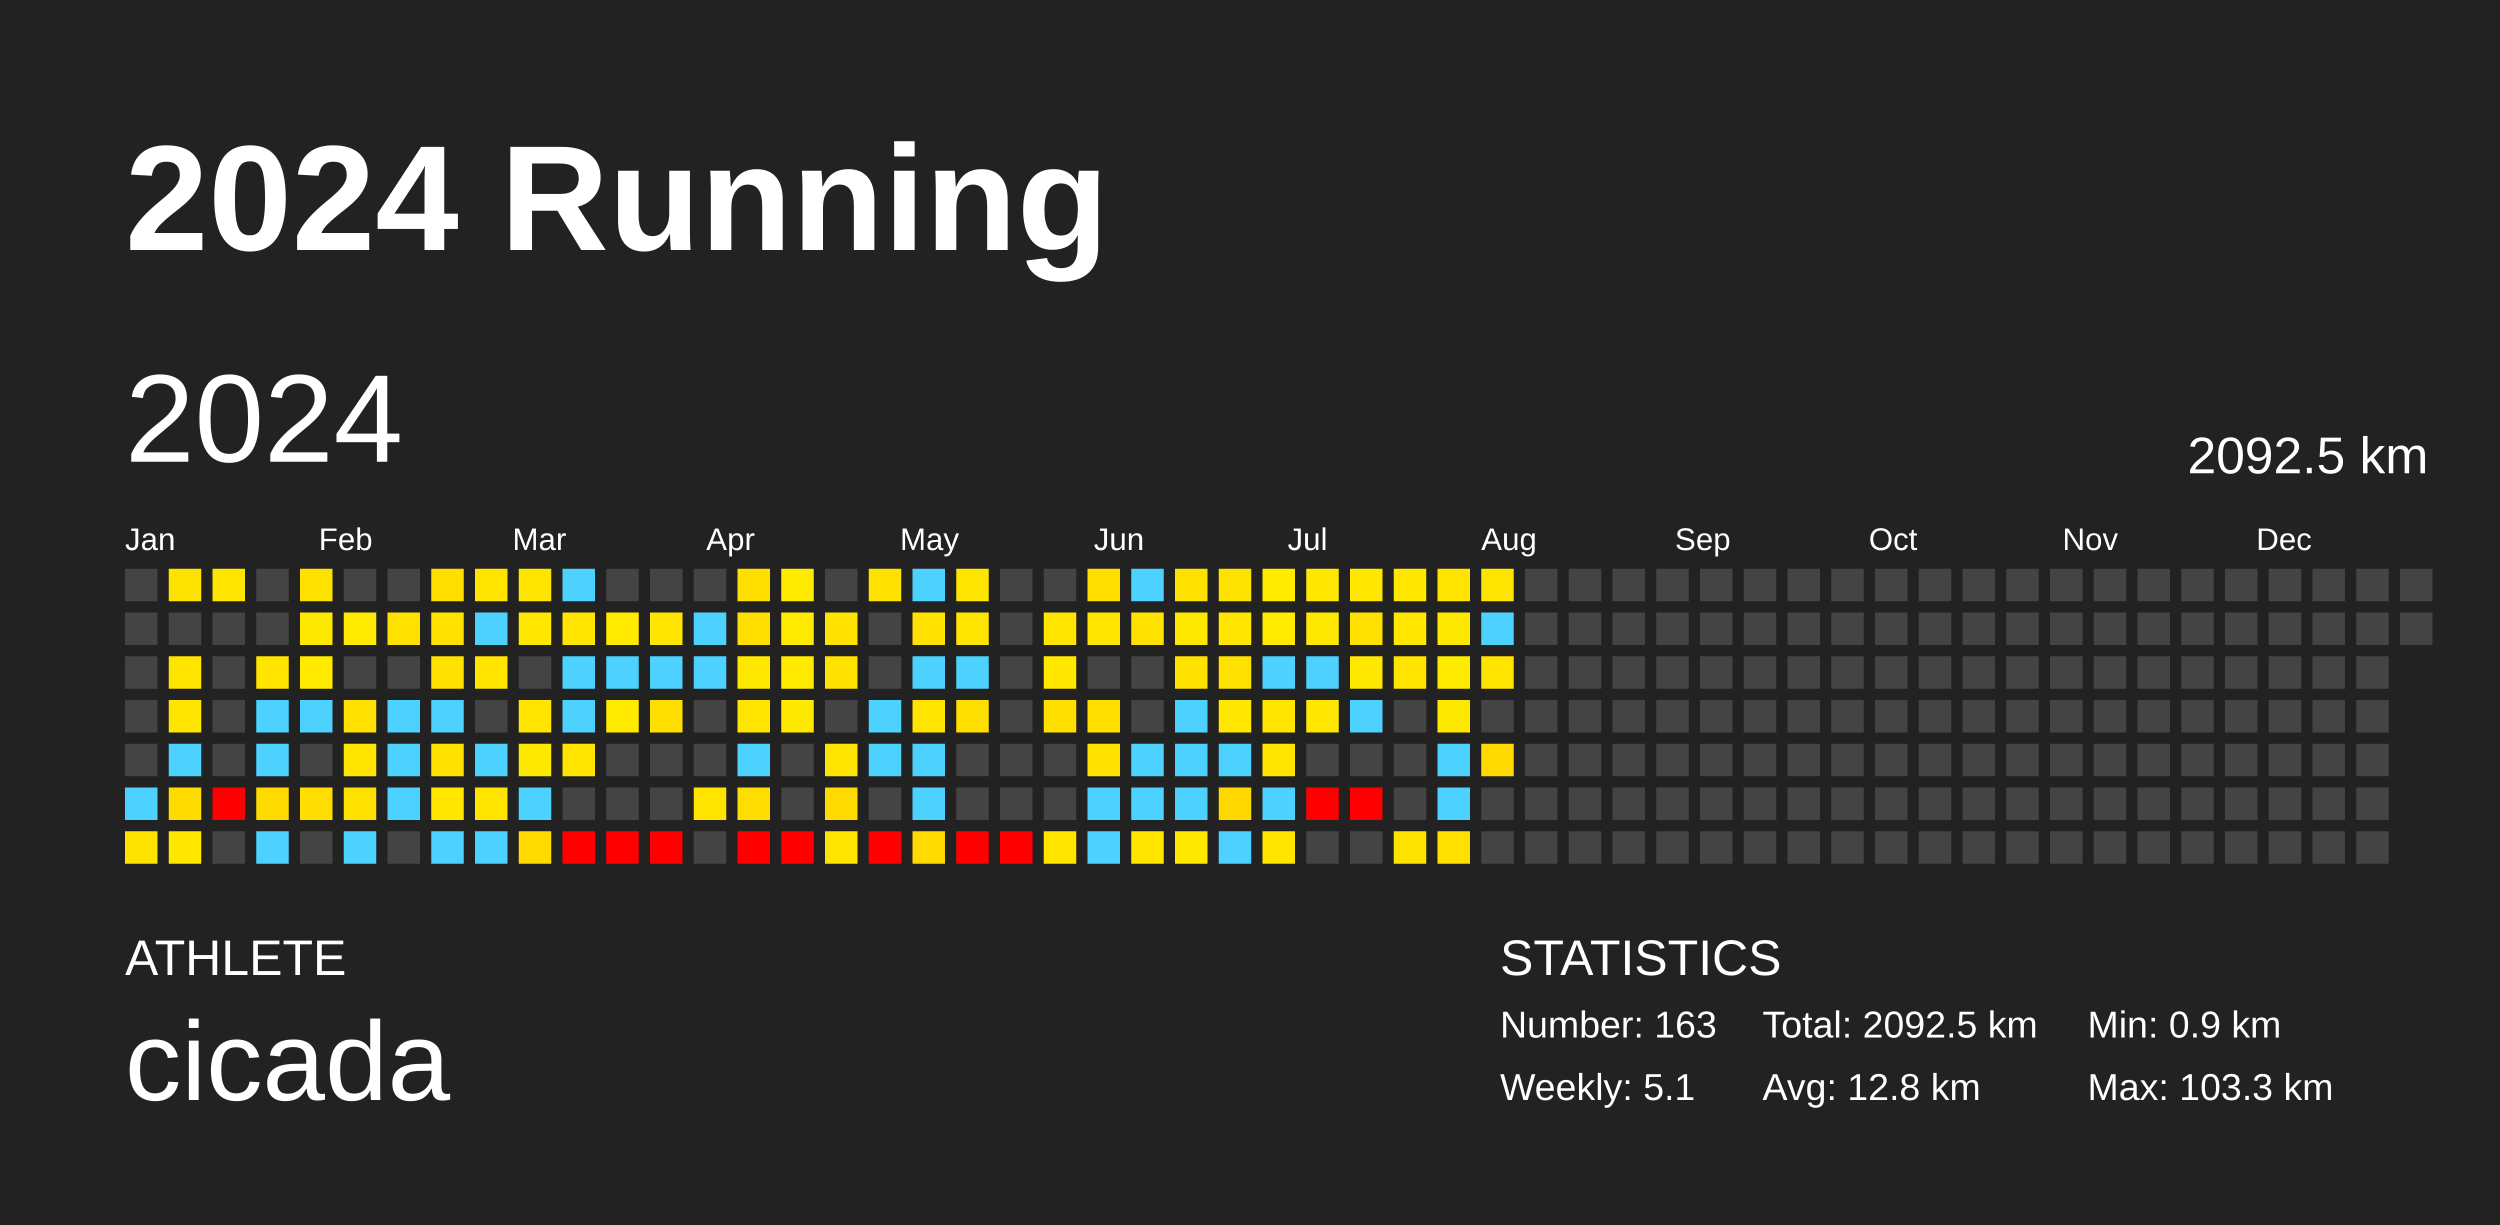
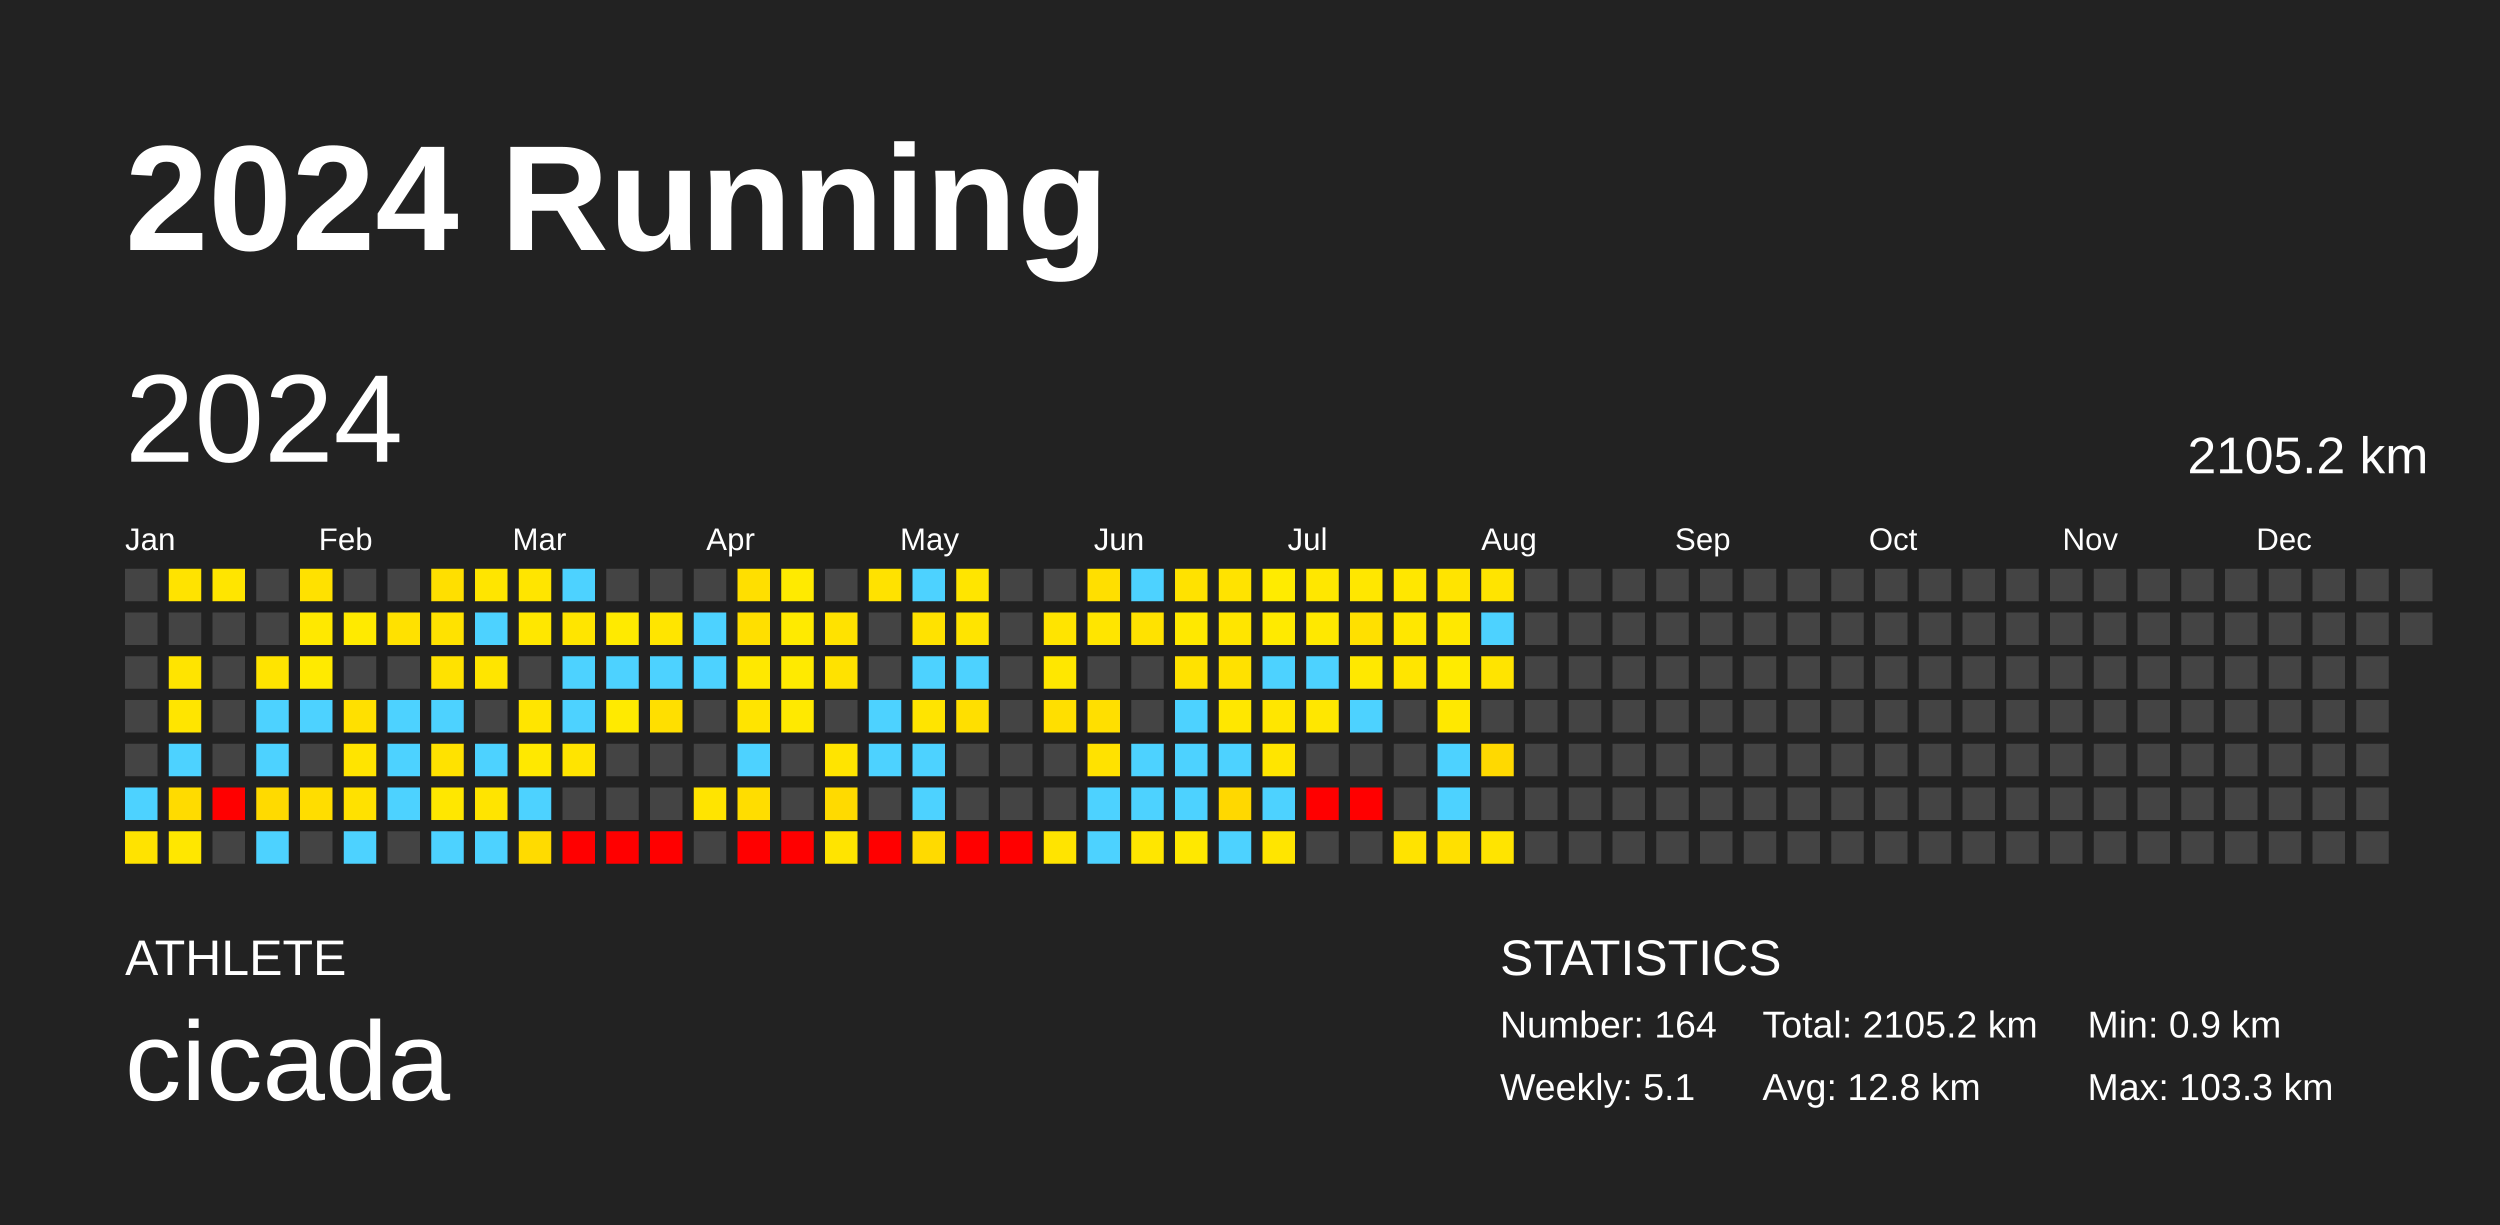
<svg xmlns="http://www.w3.org/2000/svg" baseProfile="full" height="98mm" version="1.1" viewBox="0,0,200,98" width="200mm">
  <defs />
  <rect fill="#222222" height="98" width="200" x="0" y="0" />
  <text fill="#FFFFFF" style="font-size:12px; font-family:Arial; font-weight:bold;" x="10" y="20">2024 Running</text>
  <text fill="#FFFFFF" style="font-size:4px; font-family:Arial" x="10" y="78">ATHLETE</text>
  <text fill="#FFFFFF" style="font-size:9px; font-family:Arial" x="10" y="88">cicada</text>
  <text fill="#FFFFFF" style="font-size:4px; font-family:Arial" x="120" y="78">STATISTICS</text>
-   <text fill="#FFFFFF" style="font-size:3px; font-family:Arial" x="120" y="83">Number: 163</text>
+   <text fill="#FFFFFF" style="font-size:3px; font-family:Arial" x="120" y="83">Number: 164</text>
  <text fill="#FFFFFF" style="font-size:3px; font-family:Arial" x="120" y="88">Weekly: 5.1</text>
-   <text fill="#FFFFFF" style="font-size:3px; font-family:Arial" x="141" y="83">Total: 2092.5 km</text>
+   <text fill="#FFFFFF" style="font-size:3px; font-family:Arial" x="141" y="83">Total: 2105.2 km</text>
  <text fill="#FFFFFF" style="font-size:3px; font-family:Arial" x="141" y="88">Avg: 12.8 km</text>
  <text fill="#FFFFFF" style="font-size:3px; font-family:Arial" x="167" y="83">Min: 0.9 km</text>
  <text fill="#FFFFFF" style="font-size:3px; font-family:Arial" x="167" y="88">Max: 103.3 km</text>
  <text dominant-baseline="hanging" fill="#FFFFFF" style="font-size:10.0px; font-family:Arial;" x="10" y="30">2024</text>
-   <text dominant-baseline="hanging" fill="#FFFFFF" style="font-size:4.125px; font-family:Arial;" x="175" y="35">2092.5 km</text>
+   <text dominant-baseline="hanging" fill="#FFFFFF" style="font-size:4.125px; font-family:Arial;" x="175" y="35">2105.2 km</text>
  <text fill="#FFFFFF" style="font-size:2.5px; font-family:Arial" x="10.0" y="44">Jan</text>
  <text fill="#FFFFFF" style="font-size:2.5px; font-family:Arial" x="25.5" y="44">Feb</text>
  <text fill="#FFFFFF" style="font-size:2.5px; font-family:Arial" x="41.0" y="44">Mar</text>
  <text fill="#FFFFFF" style="font-size:2.5px; font-family:Arial" x="56.5" y="44">Apr</text>
  <text fill="#FFFFFF" style="font-size:2.5px; font-family:Arial" x="72.0" y="44">May</text>
  <text fill="#FFFFFF" style="font-size:2.5px; font-family:Arial" x="87.5" y="44">Jun</text>
  <text fill="#FFFFFF" style="font-size:2.5px; font-family:Arial" x="103.0" y="44">Jul</text>
  <text fill="#FFFFFF" style="font-size:2.5px; font-family:Arial" x="118.5" y="44">Aug</text>
  <text fill="#FFFFFF" style="font-size:2.5px; font-family:Arial" x="134.0" y="44">Sep</text>
  <text fill="#FFFFFF" style="font-size:2.5px; font-family:Arial" x="149.5" y="44">Oct</text>
  <text fill="#FFFFFF" style="font-size:2.5px; font-family:Arial" x="165.0" y="44">Nov</text>
  <text fill="#FFFFFF" style="font-size:2.5px; font-family:Arial" x="180.5" y="44">Dec</text>
  <rect fill="#444444" height="2.6" width="2.6" x="10.0" y="45.5" />
  <rect fill="#444444" height="2.6" width="2.6" x="10.0" y="49.0" />
  <rect fill="#444444" height="2.6" width="2.6" x="10.0" y="52.5" />
  <rect fill="#444444" height="2.6" width="2.6" x="10.0" y="56.0" />
  <rect fill="#444444" height="2.6" width="2.6" x="10.0" y="59.5" />
  <rect fill="#4dd2ff" height="2.6" width="2.6" x="10.0" y="63.0" />
  <rect fill="#ffe300" height="2.6" width="2.6" x="10.0" y="66.5" />
  <rect fill="#ffe300" height="2.6" width="2.6" x="13.5" y="45.5" />
  <rect fill="#444444" height="2.6" width="2.6" x="13.5" y="49.0" />
  <rect fill="#ffe400" height="2.6" width="2.6" x="13.5" y="52.5" />
  <rect fill="#ffe500" height="2.6" width="2.6" x="13.5" y="56.0" />
  <rect fill="#4dd2ff" height="2.6" width="2.6" x="13.5" y="59.5" />
  <rect fill="#ffdb00" height="2.6" width="2.6" x="13.5" y="63.0" />
  <rect fill="#ffe700" height="2.6" width="2.6" x="13.5" y="66.5" />
  <rect fill="#ffe500" height="2.6" width="2.6" x="17.0" y="45.5" />
  <rect fill="#444444" height="2.6" width="2.6" x="17.0" y="49.0" />
  <rect fill="#444444" height="2.6" width="2.6" x="17.0" y="52.5" />
  <rect fill="#444444" height="2.6" width="2.6" x="17.0" y="56.0" />
  <rect fill="#444444" height="2.6" width="2.6" x="17.0" y="59.5" />
  <rect fill="red" height="2.6" width="2.6" x="17.0" y="63.0" />
  <rect fill="#444444" height="2.6" width="2.6" x="17.0" y="66.5" />
  <rect fill="#444444" height="2.6" width="2.6" x="20.5" y="45.5" />
  <rect fill="#444444" height="2.6" width="2.6" x="20.5" y="49.0" />
  <rect fill="#ffe400" height="2.6" width="2.6" x="20.5" y="52.5" />
  <rect fill="#4dd2ff" height="2.6" width="2.6" x="20.5" y="56.0" />
  <rect fill="#4dd2ff" height="2.6" width="2.6" x="20.5" y="59.5" />
  <rect fill="#ffda00" height="2.6" width="2.6" x="20.5" y="63.0" />
  <rect fill="#4dd2ff" height="2.6" width="2.6" x="20.5" y="66.5" />
  <rect fill="#ffe100" height="2.6" width="2.6" x="24.0" y="45.5" />
  <rect fill="#ffe800" height="2.6" width="2.6" x="24.0" y="49.0" />
  <rect fill="#ffea00" height="2.6" width="2.6" x="24.0" y="52.5" />
  <rect fill="#4dd2ff" height="2.6" width="2.6" x="24.0" y="56.0" />
  <rect fill="#444444" height="2.6" width="2.6" x="24.0" y="59.5" />
  <rect fill="#ffdd00" height="2.6" width="2.6" x="24.0" y="63.0" />
  <rect fill="#444444" height="2.6" width="2.6" x="24.0" y="66.5" />
  <rect fill="#444444" height="2.6" width="2.6" x="27.5" y="45.5" />
  <rect fill="#ffea00" height="2.6" width="2.6" x="27.5" y="49.0" />
  <rect fill="#444444" height="2.6" width="2.6" x="27.5" y="52.5" />
  <rect fill="#ffe000" height="2.6" width="2.6" x="27.5" y="56.0" />
  <rect fill="#ffe400" height="2.6" width="2.6" x="27.5" y="59.5" />
  <rect fill="#ffe100" height="2.6" width="2.6" x="27.5" y="63.0" />
  <rect fill="#4dd2ff" height="2.6" width="2.6" x="27.5" y="66.5" />
  <rect fill="#444444" height="2.6" width="2.6" x="31.0" y="45.5" />
  <rect fill="#ffe100" height="2.6" width="2.6" x="31.0" y="49.0" />
  <rect fill="#444444" height="2.6" width="2.6" x="31.0" y="52.5" />
  <rect fill="#4dd2ff" height="2.6" width="2.6" x="31.0" y="56.0" />
  <rect fill="#4dd2ff" height="2.6" width="2.6" x="31.0" y="59.5" />
  <rect fill="#4dd2ff" height="2.6" width="2.6" x="31.0" y="63.0" />
  <rect fill="#444444" height="2.6" width="2.6" x="31.0" y="66.5" />
  <rect fill="#ffdf00" height="2.6" width="2.6" x="34.5" y="45.5" />
  <rect fill="#ffe200" height="2.6" width="2.6" x="34.5" y="49.0" />
  <rect fill="#ffe200" height="2.6" width="2.6" x="34.5" y="52.5" />
  <rect fill="#4dd2ff" height="2.6" width="2.6" x="34.5" y="56.0" />
  <rect fill="#ffe200" height="2.6" width="2.6" x="34.5" y="59.5" />
  <rect fill="#ffe700" height="2.6" width="2.6" x="34.5" y="63.0" />
  <rect fill="#4dd2ff" height="2.6" width="2.6" x="34.5" y="66.5" />
  <rect fill="#ffe500" height="2.6" width="2.6" x="38.0" y="45.5" />
  <rect fill="#4dd2ff" height="2.6" width="2.6" x="38.0" y="49.0" />
  <rect fill="#ffe500" height="2.6" width="2.6" x="38.0" y="52.5" />
  <rect fill="#444444" height="2.6" width="2.6" x="38.0" y="56.0" />
  <rect fill="#4dd2ff" height="2.6" width="2.6" x="38.0" y="59.5" />
  <rect fill="#ffe400" height="2.6" width="2.6" x="38.0" y="63.0" />
  <rect fill="#4dd2ff" height="2.6" width="2.6" x="38.0" y="66.5" />
  <rect fill="#ffe500" height="2.6" width="2.6" x="41.5" y="45.5" />
  <rect fill="#ffe700" height="2.6" width="2.6" x="41.5" y="49.0" />
  <rect fill="#444444" height="2.6" width="2.6" x="41.5" y="52.5" />
  <rect fill="#ffe500" height="2.6" width="2.6" x="41.5" y="56.0" />
  <rect fill="#ffe800" height="2.6" width="2.6" x="41.5" y="59.5" />
  <rect fill="#4dd2ff" height="2.6" width="2.6" x="41.5" y="63.0" />
  <rect fill="#ffdb00" height="2.6" width="2.6" x="41.5" y="66.5" />
  <rect fill="#4dd2ff" height="2.6" width="2.6" x="45.0" y="45.5" />
  <rect fill="#ffe500" height="2.6" width="2.6" x="45.0" y="49.0" />
  <rect fill="#4dd2ff" height="2.6" width="2.6" x="45.0" y="52.5" />
  <rect fill="#4dd2ff" height="2.6" width="2.6" x="45.0" y="56.0" />
  <rect fill="#ffe400" height="2.6" width="2.6" x="45.0" y="59.5" />
  <rect fill="#444444" height="2.6" width="2.6" x="45.0" y="63.0" />
  <rect fill="red" height="2.6" width="2.6" x="45.0" y="66.5" />
  <rect fill="#444444" height="2.6" width="2.6" x="48.5" y="45.5" />
  <rect fill="#ffea00" height="2.6" width="2.6" x="48.5" y="49.0" />
  <rect fill="#4dd2ff" height="2.6" width="2.6" x="48.5" y="52.5" />
  <rect fill="#ffea00" height="2.6" width="2.6" x="48.5" y="56.0" />
  <rect fill="#444444" height="2.6" width="2.6" x="48.5" y="59.5" />
  <rect fill="#444444" height="2.6" width="2.6" x="48.5" y="63.0" />
  <rect fill="red" height="2.6" width="2.6" x="48.5" y="66.5" />
  <rect fill="#444444" height="2.6" width="2.6" x="52.0" y="45.5" />
  <rect fill="#ffe500" height="2.6" width="2.6" x="52.0" y="49.0" />
  <rect fill="#4dd2ff" height="2.6" width="2.6" x="52.0" y="52.5" />
  <rect fill="#ffdf00" height="2.6" width="2.6" x="52.0" y="56.0" />
  <rect fill="#444444" height="2.6" width="2.6" x="52.0" y="59.5" />
  <rect fill="#444444" height="2.6" width="2.6" x="52.0" y="63.0" />
  <rect fill="red" height="2.6" width="2.6" x="52.0" y="66.5" />
  <rect fill="#444444" height="2.6" width="2.6" x="55.5" y="45.5" />
  <rect fill="#4dd2ff" height="2.6" width="2.6" x="55.5" y="49.0" />
  <rect fill="#4dd2ff" height="2.6" width="2.6" x="55.5" y="52.5" />
  <rect fill="#444444" height="2.6" width="2.6" x="55.5" y="56.0" />
  <rect fill="#444444" height="2.6" width="2.6" x="55.5" y="59.5" />
  <rect fill="#ffe400" height="2.6" width="2.6" x="55.5" y="63.0" />
  <rect fill="#444444" height="2.6" width="2.6" x="55.5" y="66.5" />
  <rect fill="#ffdf00" height="2.6" width="2.6" x="59.0" y="45.5" />
  <rect fill="#ffdf00" height="2.6" width="2.6" x="59.0" y="49.0" />
  <rect fill="#ffe800" height="2.6" width="2.6" x="59.0" y="52.5" />
  <rect fill="#ffe400" height="2.6" width="2.6" x="59.0" y="56.0" />
  <rect fill="#4dd2ff" height="2.6" width="2.6" x="59.0" y="59.5" />
  <rect fill="#ffdd00" height="2.6" width="2.6" x="59.0" y="63.0" />
  <rect fill="red" height="2.6" width="2.6" x="59.0" y="66.5" />
  <rect fill="#ffea00" height="2.6" width="2.6" x="62.5" y="45.5" />
  <rect fill="#ffea00" height="2.6" width="2.6" x="62.5" y="49.0" />
  <rect fill="#ffea00" height="2.6" width="2.6" x="62.5" y="52.5" />
  <rect fill="#ffe900" height="2.6" width="2.6" x="62.5" y="56.0" />
  <rect fill="#444444" height="2.6" width="2.6" x="62.5" y="59.5" />
  <rect fill="#444444" height="2.6" width="2.6" x="62.5" y="63.0" />
  <rect fill="red" height="2.6" width="2.6" x="62.5" y="66.5" />
  <rect fill="#444444" height="2.6" width="2.6" x="66.0" y="45.5" />
  <rect fill="#ffe200" height="2.6" width="2.6" x="66.0" y="49.0" />
  <rect fill="#ffe200" height="2.6" width="2.6" x="66.0" y="52.5" />
  <rect fill="#444444" height="2.6" width="2.6" x="66.0" y="56.0" />
  <rect fill="#ffe400" height="2.6" width="2.6" x="66.0" y="59.5" />
  <rect fill="#ffda00" height="2.6" width="2.6" x="66.0" y="63.0" />
  <rect fill="#ffe400" height="2.6" width="2.6" x="66.0" y="66.5" />
  <rect fill="#ffe200" height="2.6" width="2.6" x="69.5" y="45.5" />
  <rect fill="#444444" height="2.6" width="2.6" x="69.5" y="49.0" />
  <rect fill="#444444" height="2.6" width="2.6" x="69.5" y="52.5" />
  <rect fill="#4dd2ff" height="2.6" width="2.6" x="69.5" y="56.0" />
  <rect fill="#4dd2ff" height="2.6" width="2.6" x="69.5" y="59.5" />
  <rect fill="#444444" height="2.6" width="2.6" x="69.5" y="63.0" />
  <rect fill="red" height="2.6" width="2.6" x="69.5" y="66.5" />
  <rect fill="#4dd2ff" height="2.6" width="2.6" x="73.0" y="45.5" />
  <rect fill="#ffe200" height="2.6" width="2.6" x="73.0" y="49.0" />
  <rect fill="#4dd2ff" height="2.6" width="2.6" x="73.0" y="52.5" />
  <rect fill="#ffe400" height="2.6" width="2.6" x="73.0" y="56.0" />
  <rect fill="#4dd2ff" height="2.6" width="2.6" x="73.0" y="59.5" />
  <rect fill="#4dd2ff" height="2.6" width="2.6" x="73.0" y="63.0" />
  <rect fill="#ffda00" height="2.6" width="2.6" x="73.0" y="66.5" />
  <rect fill="#ffe500" height="2.6" width="2.6" x="76.5" y="45.5" />
  <rect fill="#ffe400" height="2.6" width="2.6" x="76.5" y="49.0" />
  <rect fill="#4dd2ff" height="2.6" width="2.6" x="76.5" y="52.5" />
  <rect fill="#ffdf00" height="2.6" width="2.6" x="76.5" y="56.0" />
  <rect fill="#444444" height="2.6" width="2.6" x="76.5" y="59.5" />
  <rect fill="#444444" height="2.6" width="2.6" x="76.5" y="63.0" />
  <rect fill="red" height="2.6" width="2.6" x="76.5" y="66.5" />
  <rect fill="#444444" height="2.6" width="2.6" x="80.0" y="45.5" />
  <rect fill="#444444" height="2.6" width="2.6" x="80.0" y="49.0" />
  <rect fill="#444444" height="2.6" width="2.6" x="80.0" y="52.5" />
  <rect fill="#444444" height="2.6" width="2.6" x="80.0" y="56.0" />
  <rect fill="#444444" height="2.6" width="2.6" x="80.0" y="59.5" />
  <rect fill="#444444" height="2.6" width="2.6" x="80.0" y="63.0" />
  <rect fill="red" height="2.6" width="2.6" x="80.0" y="66.5" />
  <rect fill="#444444" height="2.6" width="2.6" x="83.5" y="45.5" />
  <rect fill="#ffe400" height="2.6" width="2.6" x="83.5" y="49.0" />
  <rect fill="#ffe700" height="2.6" width="2.6" x="83.5" y="52.5" />
  <rect fill="#ffdf00" height="2.6" width="2.6" x="83.5" y="56.0" />
  <rect fill="#444444" height="2.6" width="2.6" x="83.5" y="59.5" />
  <rect fill="#444444" height="2.6" width="2.6" x="83.5" y="63.0" />
  <rect fill="#ffe400" height="2.6" width="2.6" x="83.5" y="66.5" />
  <rect fill="#ffdf00" height="2.6" width="2.6" x="87.0" y="45.5" />
  <rect fill="#ffe500" height="2.6" width="2.6" x="87.0" y="49.0" />
  <rect fill="#444444" height="2.6" width="2.6" x="87.0" y="52.5" />
  <rect fill="#ffdf00" height="2.6" width="2.6" x="87.0" y="56.0" />
  <rect fill="#ffe200" height="2.6" width="2.6" x="87.0" y="59.5" />
  <rect fill="#4dd2ff" height="2.6" width="2.6" x="87.0" y="63.0" />
  <rect fill="#4dd2ff" height="2.6" width="2.6" x="87.0" y="66.5" />
  <rect fill="#4dd2ff" height="2.6" width="2.6" x="90.5" y="45.5" />
  <rect fill="#ffe200" height="2.6" width="2.6" x="90.5" y="49.0" />
  <rect fill="#444444" height="2.6" width="2.6" x="90.5" y="52.5" />
  <rect fill="#444444" height="2.6" width="2.6" x="90.5" y="56.0" />
  <rect fill="#4dd2ff" height="2.6" width="2.6" x="90.5" y="59.5" />
  <rect fill="#4dd2ff" height="2.6" width="2.6" x="90.5" y="63.0" />
  <rect fill="#ffe600" height="2.6" width="2.6" x="90.5" y="66.5" />
  <rect fill="#ffe200" height="2.6" width="2.6" x="94.0" y="45.5" />
  <rect fill="#ffe800" height="2.6" width="2.6" x="94.0" y="49.0" />
  <rect fill="#ffe200" height="2.6" width="2.6" x="94.0" y="52.5" />
  <rect fill="#4dd2ff" height="2.6" width="2.6" x="94.0" y="56.0" />
  <rect fill="#4dd2ff" height="2.6" width="2.6" x="94.0" y="59.5" />
  <rect fill="#4dd2ff" height="2.6" width="2.6" x="94.0" y="63.0" />
  <rect fill="#ffe800" height="2.6" width="2.6" x="94.0" y="66.5" />
  <rect fill="#ffe300" height="2.6" width="2.6" x="97.5" y="45.5" />
  <rect fill="#ffe500" height="2.6" width="2.6" x="97.5" y="49.0" />
  <rect fill="#ffe100" height="2.6" width="2.6" x="97.5" y="52.5" />
  <rect fill="#ffe700" height="2.6" width="2.6" x="97.5" y="56.0" />
  <rect fill="#4dd2ff" height="2.6" width="2.6" x="97.5" y="59.5" />
  <rect fill="#ffd800" height="2.6" width="2.6" x="97.5" y="63.0" />
  <rect fill="#4dd2ff" height="2.6" width="2.6" x="97.5" y="66.5" />
  <rect fill="#ffeb00" height="2.6" width="2.6" x="101.0" y="45.5" />
  <rect fill="#ffea00" height="2.6" width="2.6" x="101.0" y="49.0" />
  <rect fill="#4dd2ff" height="2.6" width="2.6" x="101.0" y="52.5" />
  <rect fill="#ffe600" height="2.6" width="2.6" x="101.0" y="56.0" />
  <rect fill="#ffe500" height="2.6" width="2.6" x="101.0" y="59.5" />
  <rect fill="#4dd2ff" height="2.6" width="2.6" x="101.0" y="63.0" />
  <rect fill="#ffe500" height="2.6" width="2.6" x="101.0" y="66.5" />
  <rect fill="#ffe700" height="2.6" width="2.6" x="104.5" y="45.5" />
  <rect fill="#ffe800" height="2.6" width="2.6" x="104.5" y="49.0" />
  <rect fill="#4dd2ff" height="2.6" width="2.6" x="104.5" y="52.5" />
  <rect fill="#ffe700" height="2.6" width="2.6" x="104.5" y="56.0" />
  <rect fill="#444444" height="2.6" width="2.6" x="104.5" y="59.5" />
  <rect fill="red" height="2.6" width="2.6" x="104.5" y="63.0" />
  <rect fill="#444444" height="2.6" width="2.6" x="104.5" y="66.5" />
  <rect fill="#ffe700" height="2.6" width="2.6" x="108.0" y="45.5" />
  <rect fill="#ffe000" height="2.6" width="2.6" x="108.0" y="49.0" />
  <rect fill="#ffe800" height="2.6" width="2.6" x="108.0" y="52.5" />
  <rect fill="#4dd2ff" height="2.6" width="2.6" x="108.0" y="56.0" />
  <rect fill="#444444" height="2.6" width="2.6" x="108.0" y="59.5" />
  <rect fill="red" height="2.6" width="2.6" x="108.0" y="63.0" />
  <rect fill="#444444" height="2.6" width="2.6" x="108.0" y="66.5" />
  <rect fill="#ffe700" height="2.6" width="2.6" x="111.5" y="45.5" />
  <rect fill="#ffe700" height="2.6" width="2.6" x="111.5" y="49.0" />
  <rect fill="#ffe500" height="2.6" width="2.6" x="111.5" y="52.5" />
  <rect fill="#444444" height="2.6" width="2.6" x="111.5" y="56.0" />
  <rect fill="#444444" height="2.6" width="2.6" x="111.5" y="59.5" />
  <rect fill="#444444" height="2.6" width="2.6" x="111.5" y="63.0" />
  <rect fill="#ffe300" height="2.6" width="2.6" x="111.5" y="66.5" />
  <rect fill="#ffe400" height="2.6" width="2.6" x="115.0" y="45.5" />
  <rect fill="#ffe800" height="2.6" width="2.6" x="115.0" y="49.0" />
  <rect fill="#ffeb00" height="2.6" width="2.6" x="115.0" y="52.5" />
  <rect fill="#ffe800" height="2.6" width="2.6" x="115.0" y="56.0" />
  <rect fill="#4dd2ff" height="2.6" width="2.6" x="115.0" y="59.5" />
  <rect fill="#4dd2ff" height="2.6" width="2.6" x="115.0" y="63.0" />
  <rect fill="#ffe000" height="2.6" width="2.6" x="115.0" y="66.5" />
  <rect fill="#ffe400" height="2.6" width="2.6" x="118.5" y="45.5" />
  <rect fill="#4dd2ff" height="2.6" width="2.6" x="118.5" y="49.0" />
  <rect fill="#ffe400" height="2.6" width="2.6" x="118.5" y="52.5" />
  <rect fill="#444444" height="2.6" width="2.6" x="118.5" y="56.0" />
  <rect fill="#ffd900" height="2.6" width="2.6" x="118.5" y="59.5" />
  <rect fill="#444444" height="2.6" width="2.6" x="118.5" y="63.0" />
-   <rect fill="#444444" height="2.6" width="2.6" x="118.5" y="66.5" />
+   <rect fill="#ffe400" height="2.6" width="2.6" x="118.5" y="66.5" />
  <rect fill="#444444" height="2.6" width="2.6" x="122.0" y="45.5" />
  <rect fill="#444444" height="2.6" width="2.6" x="122.0" y="49.0" />
  <rect fill="#444444" height="2.6" width="2.6" x="122.0" y="52.5" />
  <rect fill="#444444" height="2.6" width="2.6" x="122.0" y="56.0" />
  <rect fill="#444444" height="2.6" width="2.6" x="122.0" y="59.5" />
  <rect fill="#444444" height="2.6" width="2.6" x="122.0" y="63.0" />
  <rect fill="#444444" height="2.6" width="2.6" x="122.0" y="66.5" />
  <rect fill="#444444" height="2.6" width="2.6" x="125.5" y="45.5" />
  <rect fill="#444444" height="2.6" width="2.6" x="125.5" y="49.0" />
  <rect fill="#444444" height="2.6" width="2.6" x="125.5" y="52.5" />
  <rect fill="#444444" height="2.6" width="2.6" x="125.5" y="56.0" />
  <rect fill="#444444" height="2.6" width="2.6" x="125.5" y="59.5" />
  <rect fill="#444444" height="2.6" width="2.6" x="125.5" y="63.0" />
  <rect fill="#444444" height="2.6" width="2.6" x="125.5" y="66.5" />
  <rect fill="#444444" height="2.6" width="2.6" x="129.0" y="45.5" />
  <rect fill="#444444" height="2.6" width="2.6" x="129.0" y="49.0" />
  <rect fill="#444444" height="2.6" width="2.6" x="129.0" y="52.5" />
  <rect fill="#444444" height="2.6" width="2.6" x="129.0" y="56.0" />
  <rect fill="#444444" height="2.6" width="2.6" x="129.0" y="59.5" />
  <rect fill="#444444" height="2.6" width="2.6" x="129.0" y="63.0" />
  <rect fill="#444444" height="2.6" width="2.6" x="129.0" y="66.5" />
  <rect fill="#444444" height="2.6" width="2.6" x="132.5" y="45.5" />
  <rect fill="#444444" height="2.6" width="2.6" x="132.5" y="49.0" />
  <rect fill="#444444" height="2.6" width="2.6" x="132.5" y="52.5" />
  <rect fill="#444444" height="2.6" width="2.6" x="132.5" y="56.0" />
  <rect fill="#444444" height="2.6" width="2.6" x="132.5" y="59.5" />
  <rect fill="#444444" height="2.6" width="2.6" x="132.5" y="63.0" />
  <rect fill="#444444" height="2.6" width="2.6" x="132.5" y="66.5" />
  <rect fill="#444444" height="2.6" width="2.6" x="136.0" y="45.5" />
  <rect fill="#444444" height="2.6" width="2.6" x="136.0" y="49.0" />
  <rect fill="#444444" height="2.6" width="2.6" x="136.0" y="52.5" />
  <rect fill="#444444" height="2.6" width="2.6" x="136.0" y="56.0" />
  <rect fill="#444444" height="2.6" width="2.6" x="136.0" y="59.5" />
  <rect fill="#444444" height="2.6" width="2.6" x="136.0" y="63.0" />
  <rect fill="#444444" height="2.6" width="2.6" x="136.0" y="66.5" />
  <rect fill="#444444" height="2.6" width="2.6" x="139.5" y="45.5" />
  <rect fill="#444444" height="2.6" width="2.6" x="139.5" y="49.0" />
  <rect fill="#444444" height="2.6" width="2.6" x="139.5" y="52.5" />
  <rect fill="#444444" height="2.6" width="2.6" x="139.5" y="56.0" />
  <rect fill="#444444" height="2.6" width="2.6" x="139.5" y="59.5" />
  <rect fill="#444444" height="2.6" width="2.6" x="139.5" y="63.0" />
  <rect fill="#444444" height="2.6" width="2.6" x="139.5" y="66.5" />
  <rect fill="#444444" height="2.6" width="2.6" x="143.0" y="45.5" />
  <rect fill="#444444" height="2.6" width="2.6" x="143.0" y="49.0" />
  <rect fill="#444444" height="2.6" width="2.6" x="143.0" y="52.5" />
  <rect fill="#444444" height="2.6" width="2.6" x="143.0" y="56.0" />
  <rect fill="#444444" height="2.6" width="2.6" x="143.0" y="59.5" />
  <rect fill="#444444" height="2.6" width="2.6" x="143.0" y="63.0" />
  <rect fill="#444444" height="2.6" width="2.6" x="143.0" y="66.5" />
  <rect fill="#444444" height="2.6" width="2.6" x="146.5" y="45.5" />
  <rect fill="#444444" height="2.6" width="2.6" x="146.5" y="49.0" />
  <rect fill="#444444" height="2.6" width="2.6" x="146.5" y="52.5" />
  <rect fill="#444444" height="2.6" width="2.6" x="146.5" y="56.0" />
  <rect fill="#444444" height="2.6" width="2.6" x="146.5" y="59.5" />
  <rect fill="#444444" height="2.6" width="2.6" x="146.5" y="63.0" />
  <rect fill="#444444" height="2.6" width="2.6" x="146.5" y="66.5" />
  <rect fill="#444444" height="2.6" width="2.6" x="150.0" y="45.5" />
  <rect fill="#444444" height="2.6" width="2.6" x="150.0" y="49.0" />
  <rect fill="#444444" height="2.6" width="2.6" x="150.0" y="52.5" />
  <rect fill="#444444" height="2.6" width="2.6" x="150.0" y="56.0" />
  <rect fill="#444444" height="2.6" width="2.6" x="150.0" y="59.5" />
  <rect fill="#444444" height="2.6" width="2.6" x="150.0" y="63.0" />
  <rect fill="#444444" height="2.6" width="2.6" x="150.0" y="66.5" />
  <rect fill="#444444" height="2.6" width="2.6" x="153.5" y="45.5" />
  <rect fill="#444444" height="2.6" width="2.6" x="153.5" y="49.0" />
  <rect fill="#444444" height="2.6" width="2.6" x="153.5" y="52.5" />
  <rect fill="#444444" height="2.6" width="2.6" x="153.5" y="56.0" />
  <rect fill="#444444" height="2.6" width="2.6" x="153.5" y="59.5" />
  <rect fill="#444444" height="2.6" width="2.6" x="153.5" y="63.0" />
  <rect fill="#444444" height="2.6" width="2.6" x="153.5" y="66.5" />
  <rect fill="#444444" height="2.6" width="2.6" x="157.0" y="45.5" />
  <rect fill="#444444" height="2.6" width="2.6" x="157.0" y="49.0" />
  <rect fill="#444444" height="2.6" width="2.6" x="157.0" y="52.5" />
  <rect fill="#444444" height="2.6" width="2.6" x="157.0" y="56.0" />
  <rect fill="#444444" height="2.6" width="2.6" x="157.0" y="59.5" />
  <rect fill="#444444" height="2.6" width="2.6" x="157.0" y="63.0" />
  <rect fill="#444444" height="2.6" width="2.6" x="157.0" y="66.5" />
  <rect fill="#444444" height="2.6" width="2.6" x="160.5" y="45.5" />
  <rect fill="#444444" height="2.6" width="2.6" x="160.5" y="49.0" />
  <rect fill="#444444" height="2.6" width="2.6" x="160.5" y="52.5" />
  <rect fill="#444444" height="2.6" width="2.6" x="160.5" y="56.0" />
  <rect fill="#444444" height="2.6" width="2.6" x="160.5" y="59.5" />
  <rect fill="#444444" height="2.6" width="2.6" x="160.5" y="63.0" />
  <rect fill="#444444" height="2.6" width="2.6" x="160.5" y="66.5" />
  <rect fill="#444444" height="2.6" width="2.6" x="164.0" y="45.5" />
  <rect fill="#444444" height="2.6" width="2.6" x="164.0" y="49.0" />
  <rect fill="#444444" height="2.6" width="2.6" x="164.0" y="52.5" />
  <rect fill="#444444" height="2.6" width="2.6" x="164.0" y="56.0" />
  <rect fill="#444444" height="2.6" width="2.6" x="164.0" y="59.5" />
  <rect fill="#444444" height="2.6" width="2.6" x="164.0" y="63.0" />
  <rect fill="#444444" height="2.6" width="2.6" x="164.0" y="66.5" />
  <rect fill="#444444" height="2.6" width="2.6" x="167.5" y="45.5" />
  <rect fill="#444444" height="2.6" width="2.6" x="167.5" y="49.0" />
  <rect fill="#444444" height="2.6" width="2.6" x="167.5" y="52.5" />
  <rect fill="#444444" height="2.6" width="2.6" x="167.5" y="56.0" />
  <rect fill="#444444" height="2.6" width="2.6" x="167.5" y="59.5" />
  <rect fill="#444444" height="2.6" width="2.6" x="167.5" y="63.0" />
  <rect fill="#444444" height="2.6" width="2.6" x="167.5" y="66.5" />
  <rect fill="#444444" height="2.6" width="2.6" x="171.0" y="45.5" />
  <rect fill="#444444" height="2.6" width="2.6" x="171.0" y="49.0" />
  <rect fill="#444444" height="2.6" width="2.6" x="171.0" y="52.5" />
  <rect fill="#444444" height="2.6" width="2.6" x="171.0" y="56.0" />
  <rect fill="#444444" height="2.6" width="2.6" x="171.0" y="59.5" />
  <rect fill="#444444" height="2.6" width="2.6" x="171.0" y="63.0" />
  <rect fill="#444444" height="2.6" width="2.6" x="171.0" y="66.5" />
  <rect fill="#444444" height="2.6" width="2.6" x="174.5" y="45.5" />
  <rect fill="#444444" height="2.6" width="2.6" x="174.5" y="49.0" />
  <rect fill="#444444" height="2.6" width="2.6" x="174.5" y="52.5" />
  <rect fill="#444444" height="2.6" width="2.6" x="174.5" y="56.0" />
  <rect fill="#444444" height="2.6" width="2.6" x="174.5" y="59.5" />
  <rect fill="#444444" height="2.6" width="2.6" x="174.5" y="63.0" />
  <rect fill="#444444" height="2.6" width="2.6" x="174.5" y="66.5" />
  <rect fill="#444444" height="2.6" width="2.6" x="178.0" y="45.5" />
  <rect fill="#444444" height="2.6" width="2.6" x="178.0" y="49.0" />
  <rect fill="#444444" height="2.6" width="2.6" x="178.0" y="52.5" />
  <rect fill="#444444" height="2.6" width="2.6" x="178.0" y="56.0" />
  <rect fill="#444444" height="2.6" width="2.6" x="178.0" y="59.5" />
  <rect fill="#444444" height="2.6" width="2.6" x="178.0" y="63.0" />
  <rect fill="#444444" height="2.6" width="2.6" x="178.0" y="66.5" />
  <rect fill="#444444" height="2.6" width="2.6" x="181.5" y="45.5" />
  <rect fill="#444444" height="2.6" width="2.6" x="181.5" y="49.0" />
  <rect fill="#444444" height="2.6" width="2.6" x="181.5" y="52.5" />
  <rect fill="#444444" height="2.6" width="2.6" x="181.5" y="56.0" />
  <rect fill="#444444" height="2.6" width="2.6" x="181.5" y="59.5" />
  <rect fill="#444444" height="2.6" width="2.6" x="181.5" y="63.0" />
  <rect fill="#444444" height="2.6" width="2.6" x="181.5" y="66.5" />
  <rect fill="#444444" height="2.6" width="2.6" x="185.0" y="45.5" />
  <rect fill="#444444" height="2.6" width="2.6" x="185.0" y="49.0" />
  <rect fill="#444444" height="2.6" width="2.6" x="185.0" y="52.5" />
  <rect fill="#444444" height="2.6" width="2.6" x="185.0" y="56.0" />
  <rect fill="#444444" height="2.6" width="2.6" x="185.0" y="59.5" />
  <rect fill="#444444" height="2.6" width="2.6" x="185.0" y="63.0" />
  <rect fill="#444444" height="2.6" width="2.6" x="185.0" y="66.5" />
  <rect fill="#444444" height="2.6" width="2.6" x="188.5" y="45.5" />
  <rect fill="#444444" height="2.6" width="2.6" x="188.5" y="49.0" />
  <rect fill="#444444" height="2.6" width="2.6" x="188.5" y="52.5" />
  <rect fill="#444444" height="2.6" width="2.6" x="188.5" y="56.0" />
  <rect fill="#444444" height="2.6" width="2.6" x="188.5" y="59.5" />
  <rect fill="#444444" height="2.6" width="2.6" x="188.5" y="63.0" />
  <rect fill="#444444" height="2.6" width="2.6" x="188.5" y="66.5" />
  <rect fill="#444444" height="2.6" width="2.6" x="192.0" y="45.5" />
  <rect fill="#444444" height="2.6" width="2.6" x="192.0" y="49.0" />
</svg>
